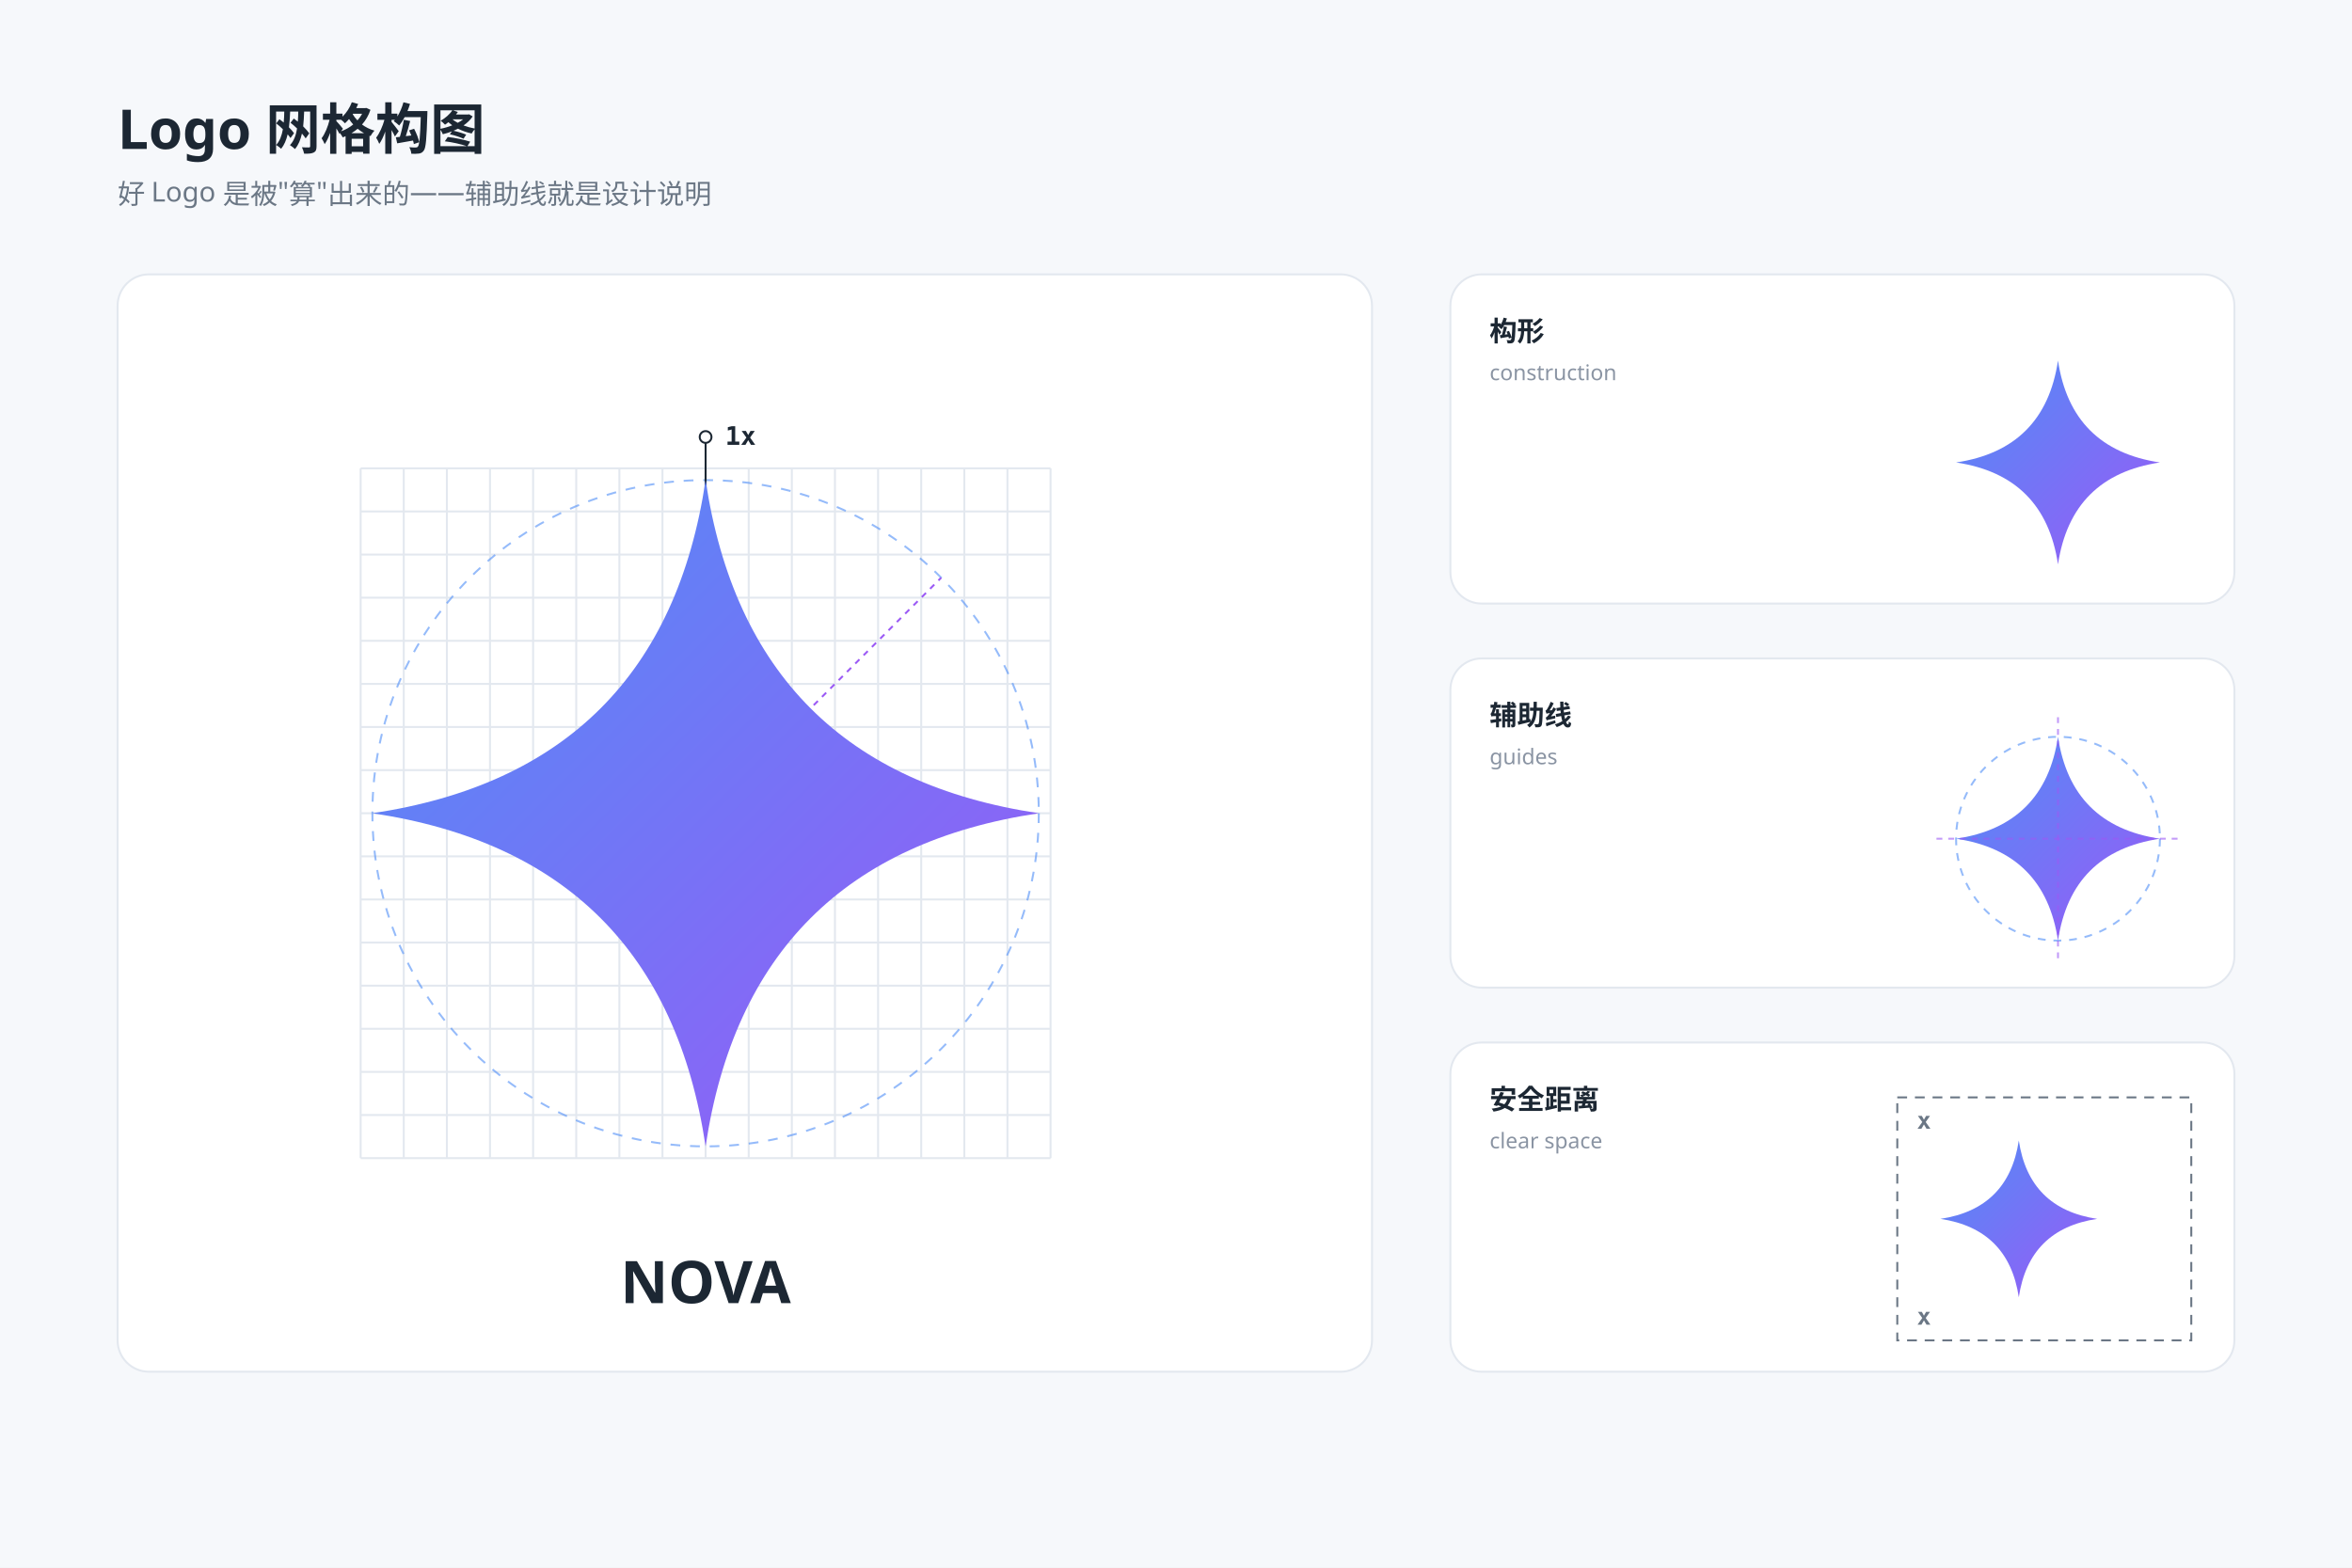
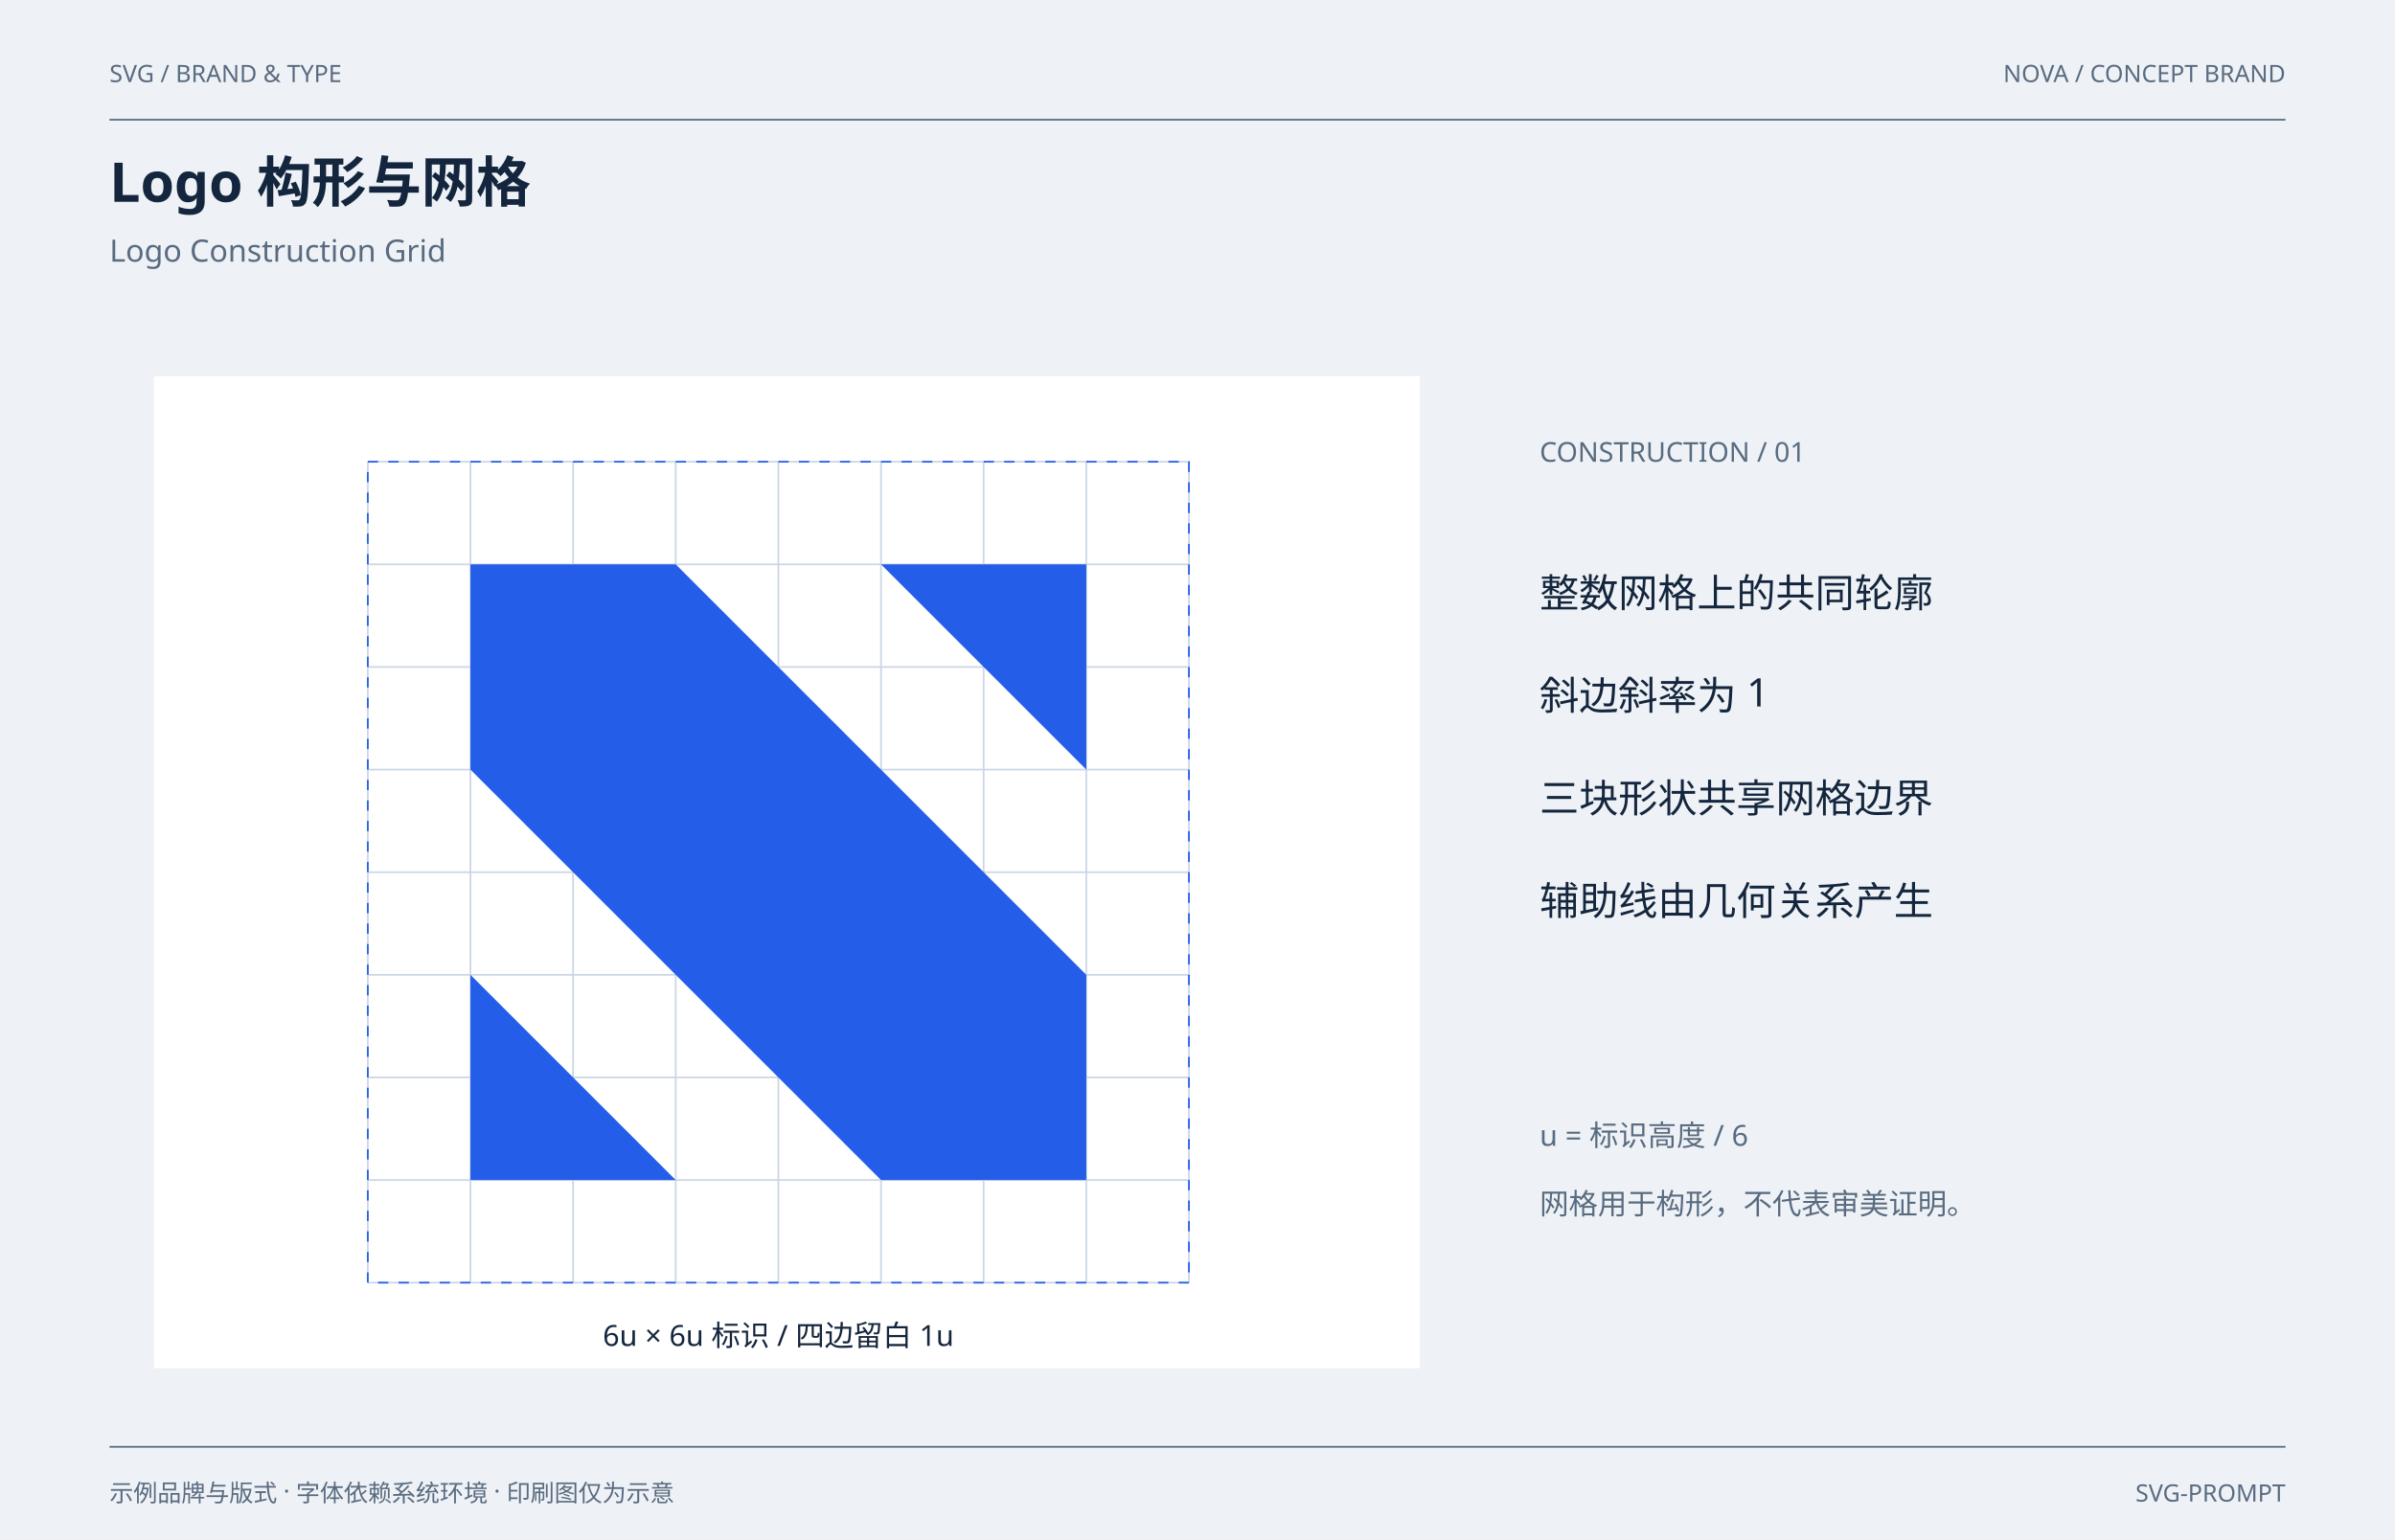
- <svg xmlns="http://www.w3.org/2000/svg" width="1200" height="800" viewBox="0 0 1200 800" font-family="PingFang SC, Hiragino Sans GB, Microsoft YaHei, sans-serif">
-   <rect width="1200" height="800" fill="#f6f8fb" />
-   <text x="60" y="76" font-size="28" font-weight="700" fill="#1c2733">Logo 网格构图</text>
-   <text x="60" y="104" font-size="14" fill="#6b7785">好 Logo 是被"算"出来的——辅助线就是设计说明</text>
+ <svg xmlns="http://www.w3.org/2000/svg" width="1400" height="900" viewBox="0 0 1400 900" font-family="PingFang SC, Microsoft YaHei, sans-serif" role="img" aria-labelledby="title desc">
+   <rect x="0.000" y="0.000" width="1400.000" height="900.000" fill="#eef2f6" rx="0" />
+   <text x="64.000" y="48.000" font-size="14" fill="#596b80" text-anchor="start" font-weight="400">SVG / BRAND &amp; TYPE</text>
+   <text x="1336.000" y="48.000" font-size="14" fill="#596b80" text-anchor="end" font-weight="400">NOVA / CONCEPT BRAND</text>
+   <line x1="64.000" y1="70.000" x2="1336.000" y2="70.000" stroke="#596b80" stroke-width="1" />
+   <text x="64.000" y="118.000" font-size="32" fill="#14263d" text-anchor="start" font-weight="700">Logo 构形与网格</text>
+   <text x="64.000" y="153.000" font-size="18" fill="#596b80" text-anchor="start" font-weight="400">Logo Construction Grid</text>
+   <line x1="64.000" y1="846.000" x2="1336.000" y2="846.000" stroke="#596b80" stroke-width="1" />
+   <text x="64.000" y="878.000" font-size="14" fill="#596b80" text-anchor="start" font-weight="400">示例品牌与版式 · 字体依赖系统环境 · 印刷图仅为示意</text>
+   <text x="1336.000" y="878.000" font-size="14" fill="#596b80" text-anchor="end" font-weight="400">SVG-PROMPT</text>
  <defs>
-     <linearGradient id="lg1" x1="0" y1="0" x2="1" y2="1">
-       <stop offset="0" stop-color="#4f8ef7" />
-       <stop offset="1" stop-color="#9b59f5" />
-     </linearGradient>
+     <symbol id="nova-mark" viewBox="0 0 6 6">
+       <path d="M0 0 L2 0 L6 4 L6 6 L4 6 L0 2 Z M4 0 L6 0 L6 2 Z M0 4 L0 6 L2 6 Z" />
+     </symbol>
+     <symbol id="nova-wordmark" viewBox="0 0 266 60">
+       <path d="M0 0 H12 L42 38 V0 H54 V60 H42 L12 22 V60 H0 Z" transform="translate(0 0)" fill-rule="evenodd" />
+       <path d="M12 0 H44 L56 12 V48 L44 60 H12 L0 48 V12 Z M17 12 L12 17 V43 L17 48 H39 L44 43 V17 L39 12 Z" transform="translate(66 0)" fill-rule="evenodd" />
+       <path d="M0 0 H14 L30 43 L46 0 H60 L38 60 H22 Z" transform="translate(134 0)" fill-rule="evenodd" />
+       <path d="M0 60 L22 0 H38 L60 60 H45 L40 45 H20 L15 60 Z M26 30 H34 L30 17 Z" transform="translate(206 0)" fill-rule="evenodd" />
+     </symbol>
  </defs>
-   <g>
-     <rect x="60" y="140" width="640" height="560" rx="16" fill="#ffffff" stroke="#e3e8ef" />
-     <line x1="184" y1="239" x2="184" y2="591" stroke="#e3e8ef" stroke-width="1" />
-     <line x1="184" y1="239" x2="536" y2="239" stroke="#e3e8ef" stroke-width="1" />
-     <line x1="206" y1="239" x2="206" y2="591" stroke="#e3e8ef" stroke-width="1" />
-     <line x1="184" y1="261" x2="536" y2="261" stroke="#e3e8ef" stroke-width="1" />
-     <line x1="228" y1="239" x2="228" y2="591" stroke="#e3e8ef" stroke-width="1" />
-     <line x1="184" y1="283" x2="536" y2="283" stroke="#e3e8ef" stroke-width="1" />
-     <line x1="250" y1="239" x2="250" y2="591" stroke="#e3e8ef" stroke-width="1" />
-     <line x1="184" y1="305" x2="536" y2="305" stroke="#e3e8ef" stroke-width="1" />
-     <line x1="272" y1="239" x2="272" y2="591" stroke="#e3e8ef" stroke-width="1" />
-     <line x1="184" y1="327" x2="536" y2="327" stroke="#e3e8ef" stroke-width="1" />
-     <line x1="294" y1="239" x2="294" y2="591" stroke="#e3e8ef" stroke-width="1" />
-     <line x1="184" y1="349" x2="536" y2="349" stroke="#e3e8ef" stroke-width="1" />
-     <line x1="316" y1="239" x2="316" y2="591" stroke="#e3e8ef" stroke-width="1" />
-     <line x1="184" y1="371" x2="536" y2="371" stroke="#e3e8ef" stroke-width="1" />
-     <line x1="338" y1="239" x2="338" y2="591" stroke="#e3e8ef" stroke-width="1" />
-     <line x1="184" y1="393" x2="536" y2="393" stroke="#e3e8ef" stroke-width="1" />
-     <line x1="360" y1="239" x2="360" y2="591" stroke="#e3e8ef" stroke-width="1" />
-     <line x1="184" y1="415" x2="536" y2="415" stroke="#e3e8ef" stroke-width="1" />
-     <line x1="382" y1="239" x2="382" y2="591" stroke="#e3e8ef" stroke-width="1" />
-     <line x1="184" y1="437" x2="536" y2="437" stroke="#e3e8ef" stroke-width="1" />
-     <line x1="404" y1="239" x2="404" y2="591" stroke="#e3e8ef" stroke-width="1" />
-     <line x1="184" y1="459" x2="536" y2="459" stroke="#e3e8ef" stroke-width="1" />
-     <line x1="426" y1="239" x2="426" y2="591" stroke="#e3e8ef" stroke-width="1" />
-     <line x1="184" y1="481" x2="536" y2="481" stroke="#e3e8ef" stroke-width="1" />
-     <line x1="448" y1="239" x2="448" y2="591" stroke="#e3e8ef" stroke-width="1" />
-     <line x1="184" y1="503" x2="536" y2="503" stroke="#e3e8ef" stroke-width="1" />
-     <line x1="470" y1="239" x2="470" y2="591" stroke="#e3e8ef" stroke-width="1" />
-     <line x1="184" y1="525" x2="536" y2="525" stroke="#e3e8ef" stroke-width="1" />
-     <line x1="492" y1="239" x2="492" y2="591" stroke="#e3e8ef" stroke-width="1" />
-     <line x1="184" y1="547" x2="536" y2="547" stroke="#e3e8ef" stroke-width="1" />
-     <line x1="514" y1="239" x2="514" y2="591" stroke="#e3e8ef" stroke-width="1" />
-     <line x1="184" y1="569" x2="536" y2="569" stroke="#e3e8ef" stroke-width="1" />
-     <line x1="536" y1="239" x2="536" y2="591" stroke="#e3e8ef" stroke-width="1" />
-     <line x1="184" y1="591" x2="536" y2="591" stroke="#e3e8ef" stroke-width="1" />
-     <circle cx="360" cy="415" r="170" fill="none" stroke="#4f8ef7" stroke-dasharray="5 5" opacity="0.6" />
-     <circle cx="360" cy="415" r="22.1" fill="none" stroke="#9b59f5" stroke-dasharray="4 4" opacity="0.7" />
-     <line x1="360" y1="415" x2="360" y2="223" stroke="#1c2733" stroke-width="1" />
-     <circle cx="360" cy="223" r="3" fill="#fff" stroke="#1c2733" />
-     <text x="370" y="227" font-size="13" fill="#1c2733" text-anchor="start" font-weight="600" font-family="SFMono-Regular, Menlo, monospace">1x</text>
-     <line x1="360" y1="415" x2="480.19" y2="294.81" stroke="#9b59f5" stroke-width="1" stroke-dasharray="3 3" />
-     <path d="M 360 245 Q 382.1 392.9 530 415 Q 382.1 437.1 360 585 Q 337.9 437.1 190 415 Q 337.9 392.9 360 245 Z" fill="url(#lg1)" />
-     <text x="360" y="665" font-size="30" fill="#1c2733" text-anchor="middle" font-weight="700">NOVA</text>
-   </g>
-   <g>
-     <rect x="740" y="140" width="400" height="168" rx="16" fill="#ffffff" stroke="#e3e8ef" />
-     <path d="M 1050 184 Q 1056.76 229.24 1102 236 Q 1056.76 242.76 1050 288 Q 1043.24 242.76 998 236 Q 1043.24 229.24 1050 184 Z" fill="url(#lg1)" />
-     <text x="760" y="174" font-size="14" fill="#1c2733" text-anchor="start" font-weight="600">构形</text>
-     <text x="760" y="194" font-size="11" fill="#8a94a3" text-anchor="start">construction</text>
-   </g>
-   <g>
-     <rect x="740" y="336" width="400" height="168" rx="16" fill="#ffffff" stroke="#e3e8ef" />
-     <path d="M 1050 376 Q 1056.76 421.24 1102 428 Q 1056.76 434.76 1050 480 Q 1043.24 434.76 998 428 Q 1043.24 421.24 1050 376 Z" fill="url(#lg1)" />
-     <circle cx="1050" cy="428" r="52" fill="none" stroke="#4f8ef7" stroke-dasharray="4 4" opacity="0.6" />
-     <line x1="1050" y1="366" x2="1050" y2="490" stroke="#9b59f5" stroke-dasharray="3 3" opacity="0.6" />
-     <line x1="988" y1="428" x2="1112" y2="428" stroke="#9b59f5" stroke-dasharray="3 3" opacity="0.6" />
-     <text x="760" y="370" font-size="14" fill="#1c2733" text-anchor="start" font-weight="600">辅助线</text>
-     <text x="760" y="390" font-size="11" fill="#8a94a3" text-anchor="start">guides</text>
-   </g>
-   <g>
-     <rect x="740" y="532" width="400" height="168" rx="16" fill="#ffffff" stroke="#e3e8ef" />
-     <path d="M 1030 582 Q 1035.2 616.8 1070 622 Q 1035.2 627.2 1030 662 Q 1024.8 627.2 990 622 Q 1024.8 616.8 1030 582 Z" fill="url(#lg1)" />
-     <rect x="968" y="560" width="150" height="124" fill="none" stroke="#6b7785" stroke-dasharray="5 4" />
-     <text x="978" y="576" font-size="12" fill="#6b7785" text-anchor="start" font-weight="600" font-family="SFMono-Regular, Menlo, monospace">x</text>
-     <text x="978" y="676" font-size="12" fill="#6b7785" text-anchor="start" font-weight="600" font-family="SFMono-Regular, Menlo, monospace">x</text>
-     <text x="760" y="566" font-size="14" fill="#1c2733" text-anchor="start" font-weight="600">安全距离</text>
-     <text x="760" y="586" font-size="11" fill="#8a94a3" text-anchor="start">clear space</text>
-   </g>
+   <rect x="90.000" y="220.000" width="740.000" height="580.000" fill="#ffffff" rx="0" />
+   <line x1="215.000" y1="270.000" x2="215.000" y2="750.000" stroke="#cbd6e7" stroke-width="1" />
+   <line x1="215.000" y1="270.000" x2="695.000" y2="270.000" stroke="#cbd6e7" stroke-width="1" />
+   <line x1="275.000" y1="270.000" x2="275.000" y2="750.000" stroke="#cbd6e7" stroke-width="1" />
+   <line x1="215.000" y1="330.000" x2="695.000" y2="330.000" stroke="#cbd6e7" stroke-width="1" />
+   <line x1="335.000" y1="270.000" x2="335.000" y2="750.000" stroke="#cbd6e7" stroke-width="1" />
+   <line x1="215.000" y1="390.000" x2="695.000" y2="390.000" stroke="#cbd6e7" stroke-width="1" />
+   <line x1="395.000" y1="270.000" x2="395.000" y2="750.000" stroke="#cbd6e7" stroke-width="1" />
+   <line x1="215.000" y1="450.000" x2="695.000" y2="450.000" stroke="#cbd6e7" stroke-width="1" />
+   <line x1="455.000" y1="270.000" x2="455.000" y2="750.000" stroke="#cbd6e7" stroke-width="1" />
+   <line x1="215.000" y1="510.000" x2="695.000" y2="510.000" stroke="#cbd6e7" stroke-width="1" />
+   <line x1="515.000" y1="270.000" x2="515.000" y2="750.000" stroke="#cbd6e7" stroke-width="1" />
+   <line x1="215.000" y1="570.000" x2="695.000" y2="570.000" stroke="#cbd6e7" stroke-width="1" />
+   <line x1="575.000" y1="270.000" x2="575.000" y2="750.000" stroke="#cbd6e7" stroke-width="1" />
+   <line x1="215.000" y1="630.000" x2="695.000" y2="630.000" stroke="#cbd6e7" stroke-width="1" />
+   <line x1="635.000" y1="270.000" x2="635.000" y2="750.000" stroke="#cbd6e7" stroke-width="1" />
+   <line x1="215.000" y1="690.000" x2="695.000" y2="690.000" stroke="#cbd6e7" stroke-width="1" />
+   <line x1="695.000" y1="270.000" x2="695.000" y2="750.000" stroke="#cbd6e7" stroke-width="1" />
+   <line x1="215.000" y1="750.000" x2="695.000" y2="750.000" stroke="#cbd6e7" stroke-width="1" />
+   <use href="#nova-mark" x="275" y="330" width="360" height="360" fill="#245ee8" data-mark-size="360" />
+   <rect x="215.000" y="270.000" width="480.000" height="480.000" fill="none" rx="0" stroke="#245ee8" stroke-dasharray="6 6" data-clearance="60" />
+   <text x="455.000" y="787.000" font-size="17" fill="#14263d" text-anchor="middle" font-weight="400">6u × 6u 标识 / 四边留白 1u</text>
+   <text x="900.000" y="270.000" font-size="16" fill="#596b80" text-anchor="start" font-weight="400">CONSTRUCTION / 01</text>
+   <text x="900.000" y="355.000" font-size="23" fill="#14263d" text-anchor="start" font-weight="400">整数网格上的共同轮廓</text>
+   <text x="900.000" y="415.000" font-size="23" fill="#14263d" text-anchor="start" font-weight="400">斜边斜率为 1</text>
+   <text x="900.000" y="475.000" font-size="23" fill="#14263d" text-anchor="start" font-weight="400">三块形状共享网格边界</text>
+   <text x="900.000" y="535.000" font-size="23" fill="#14263d" text-anchor="start" font-weight="400">辅助线由几何关系产生</text>
+   <text x="900.000" y="670.000" font-size="17" fill="#596b80" text-anchor="start" font-weight="400">u = 标识高度 / 6</text>
+   <text x="900.000" y="710.000" font-size="17" fill="#596b80" text-anchor="start" font-weight="400">网格用于构形，不代表审美证明。</text>
</svg>
